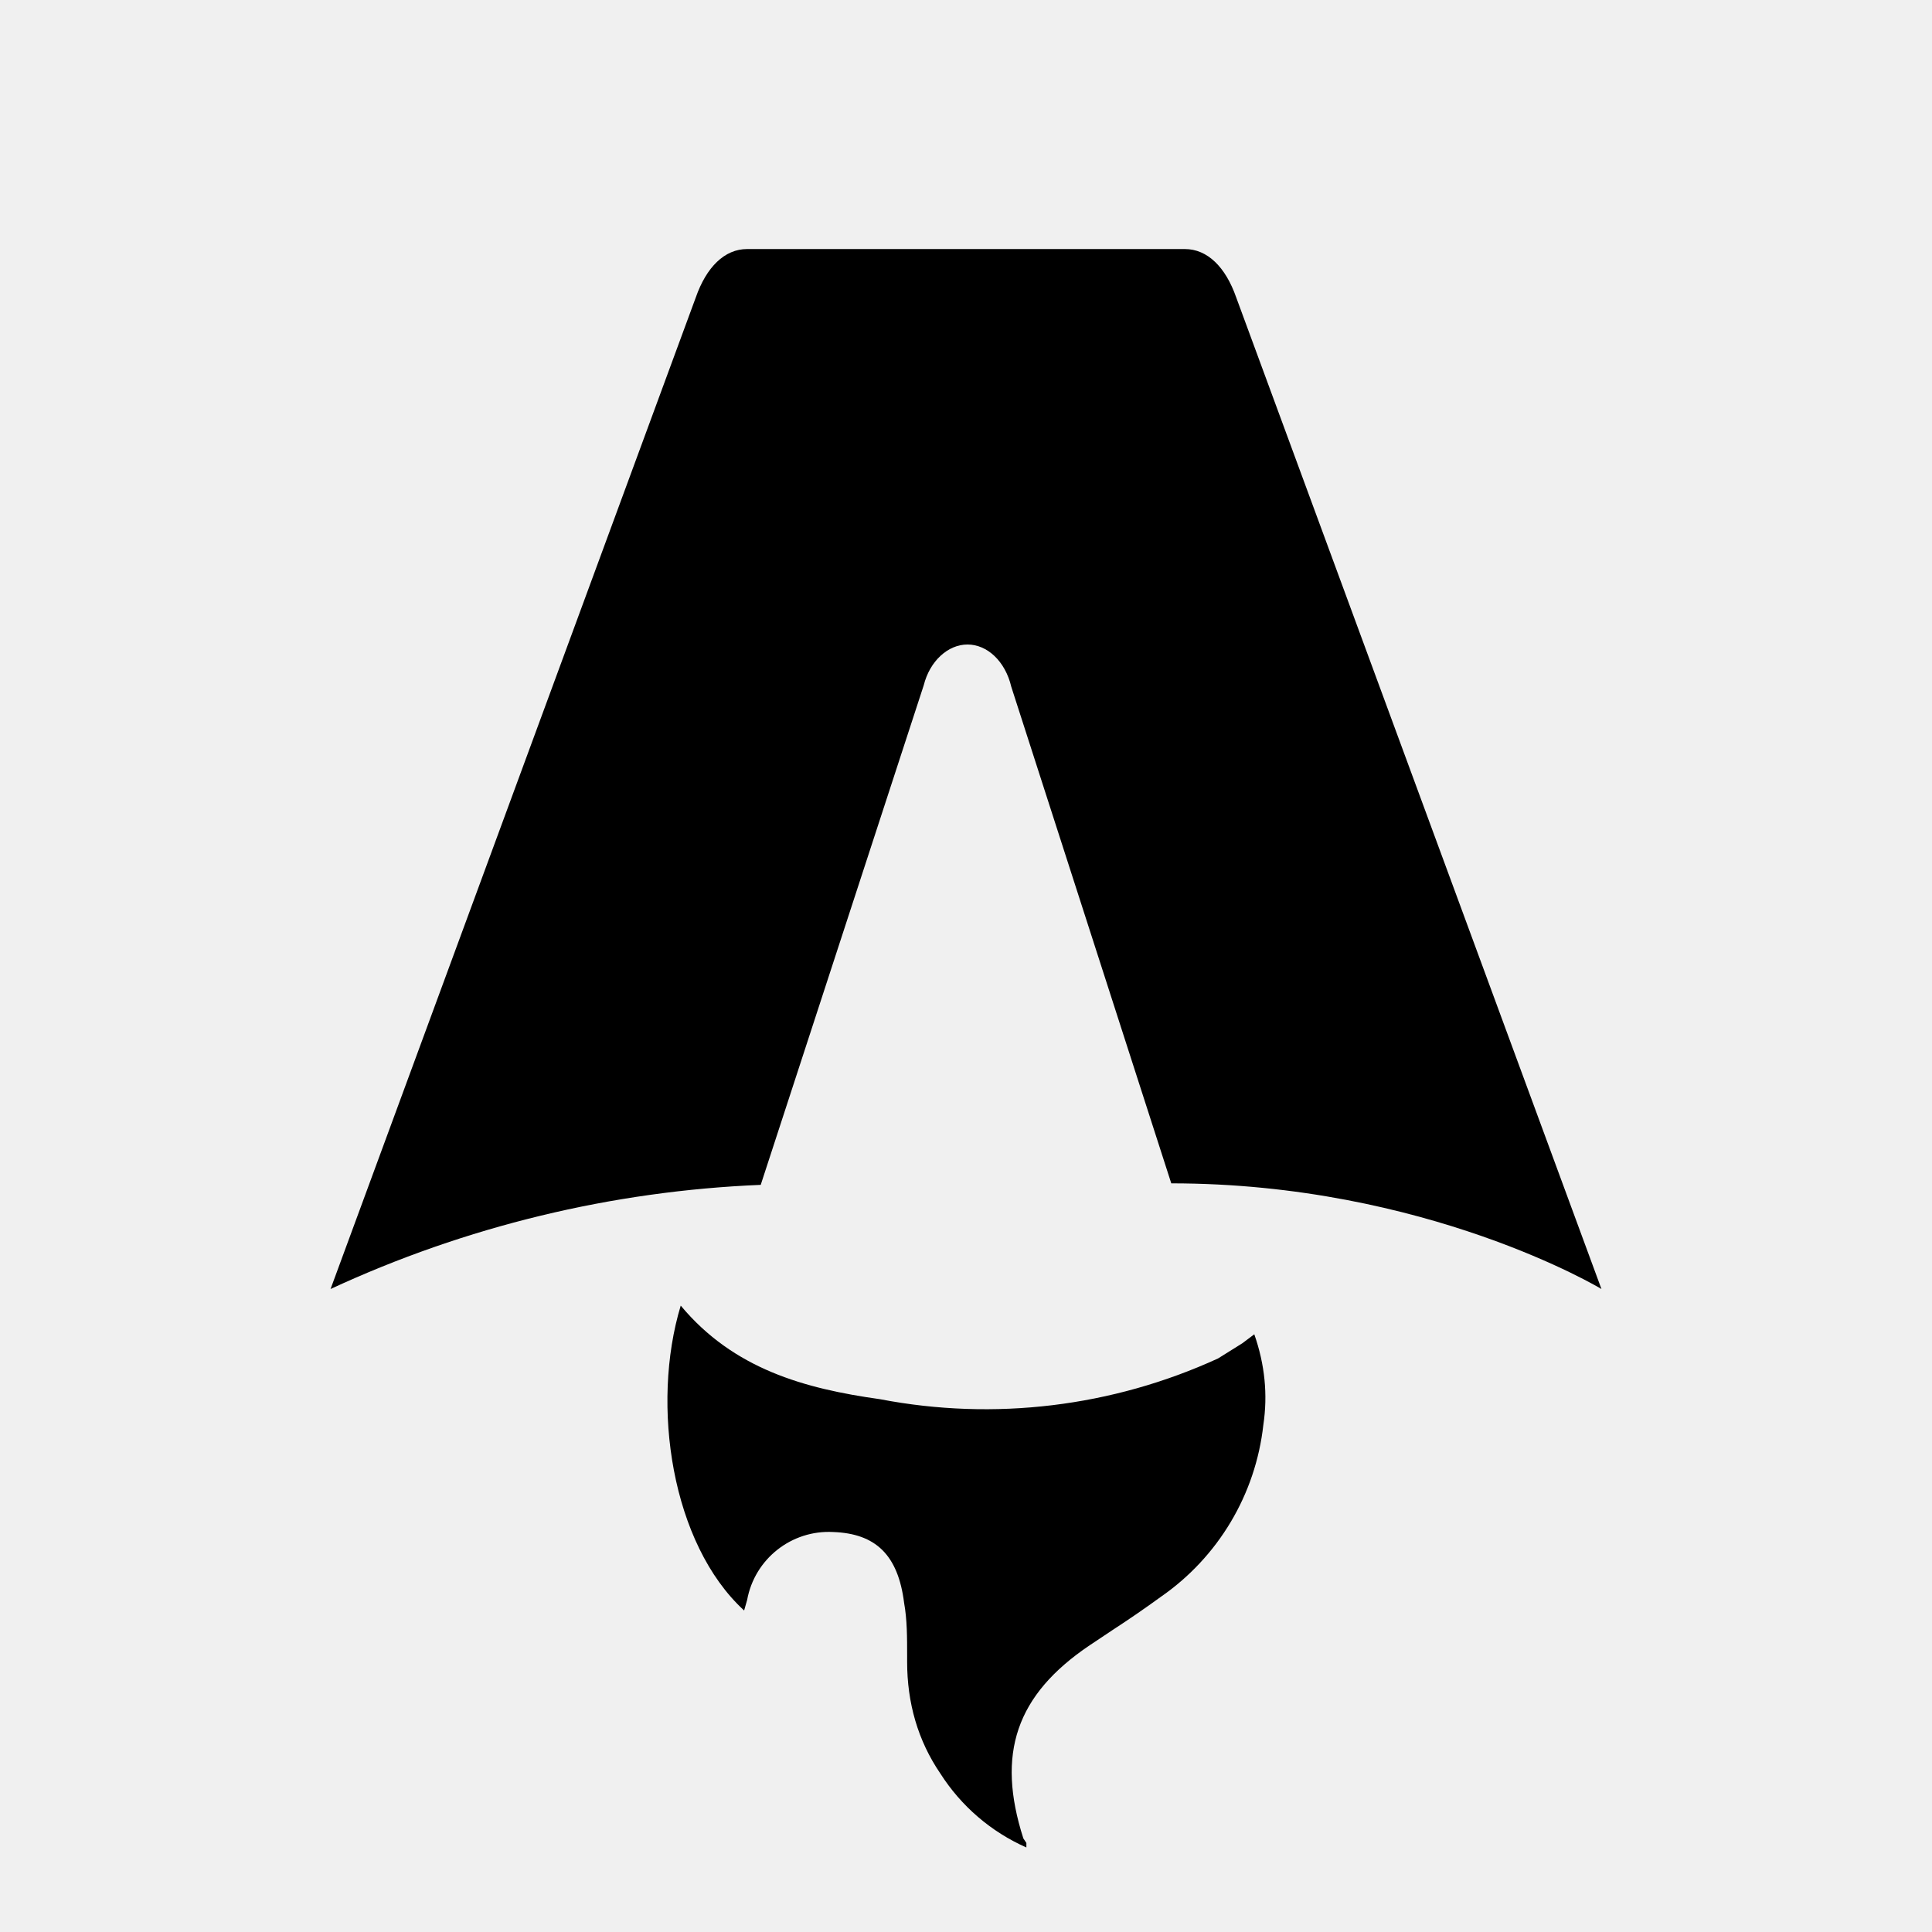
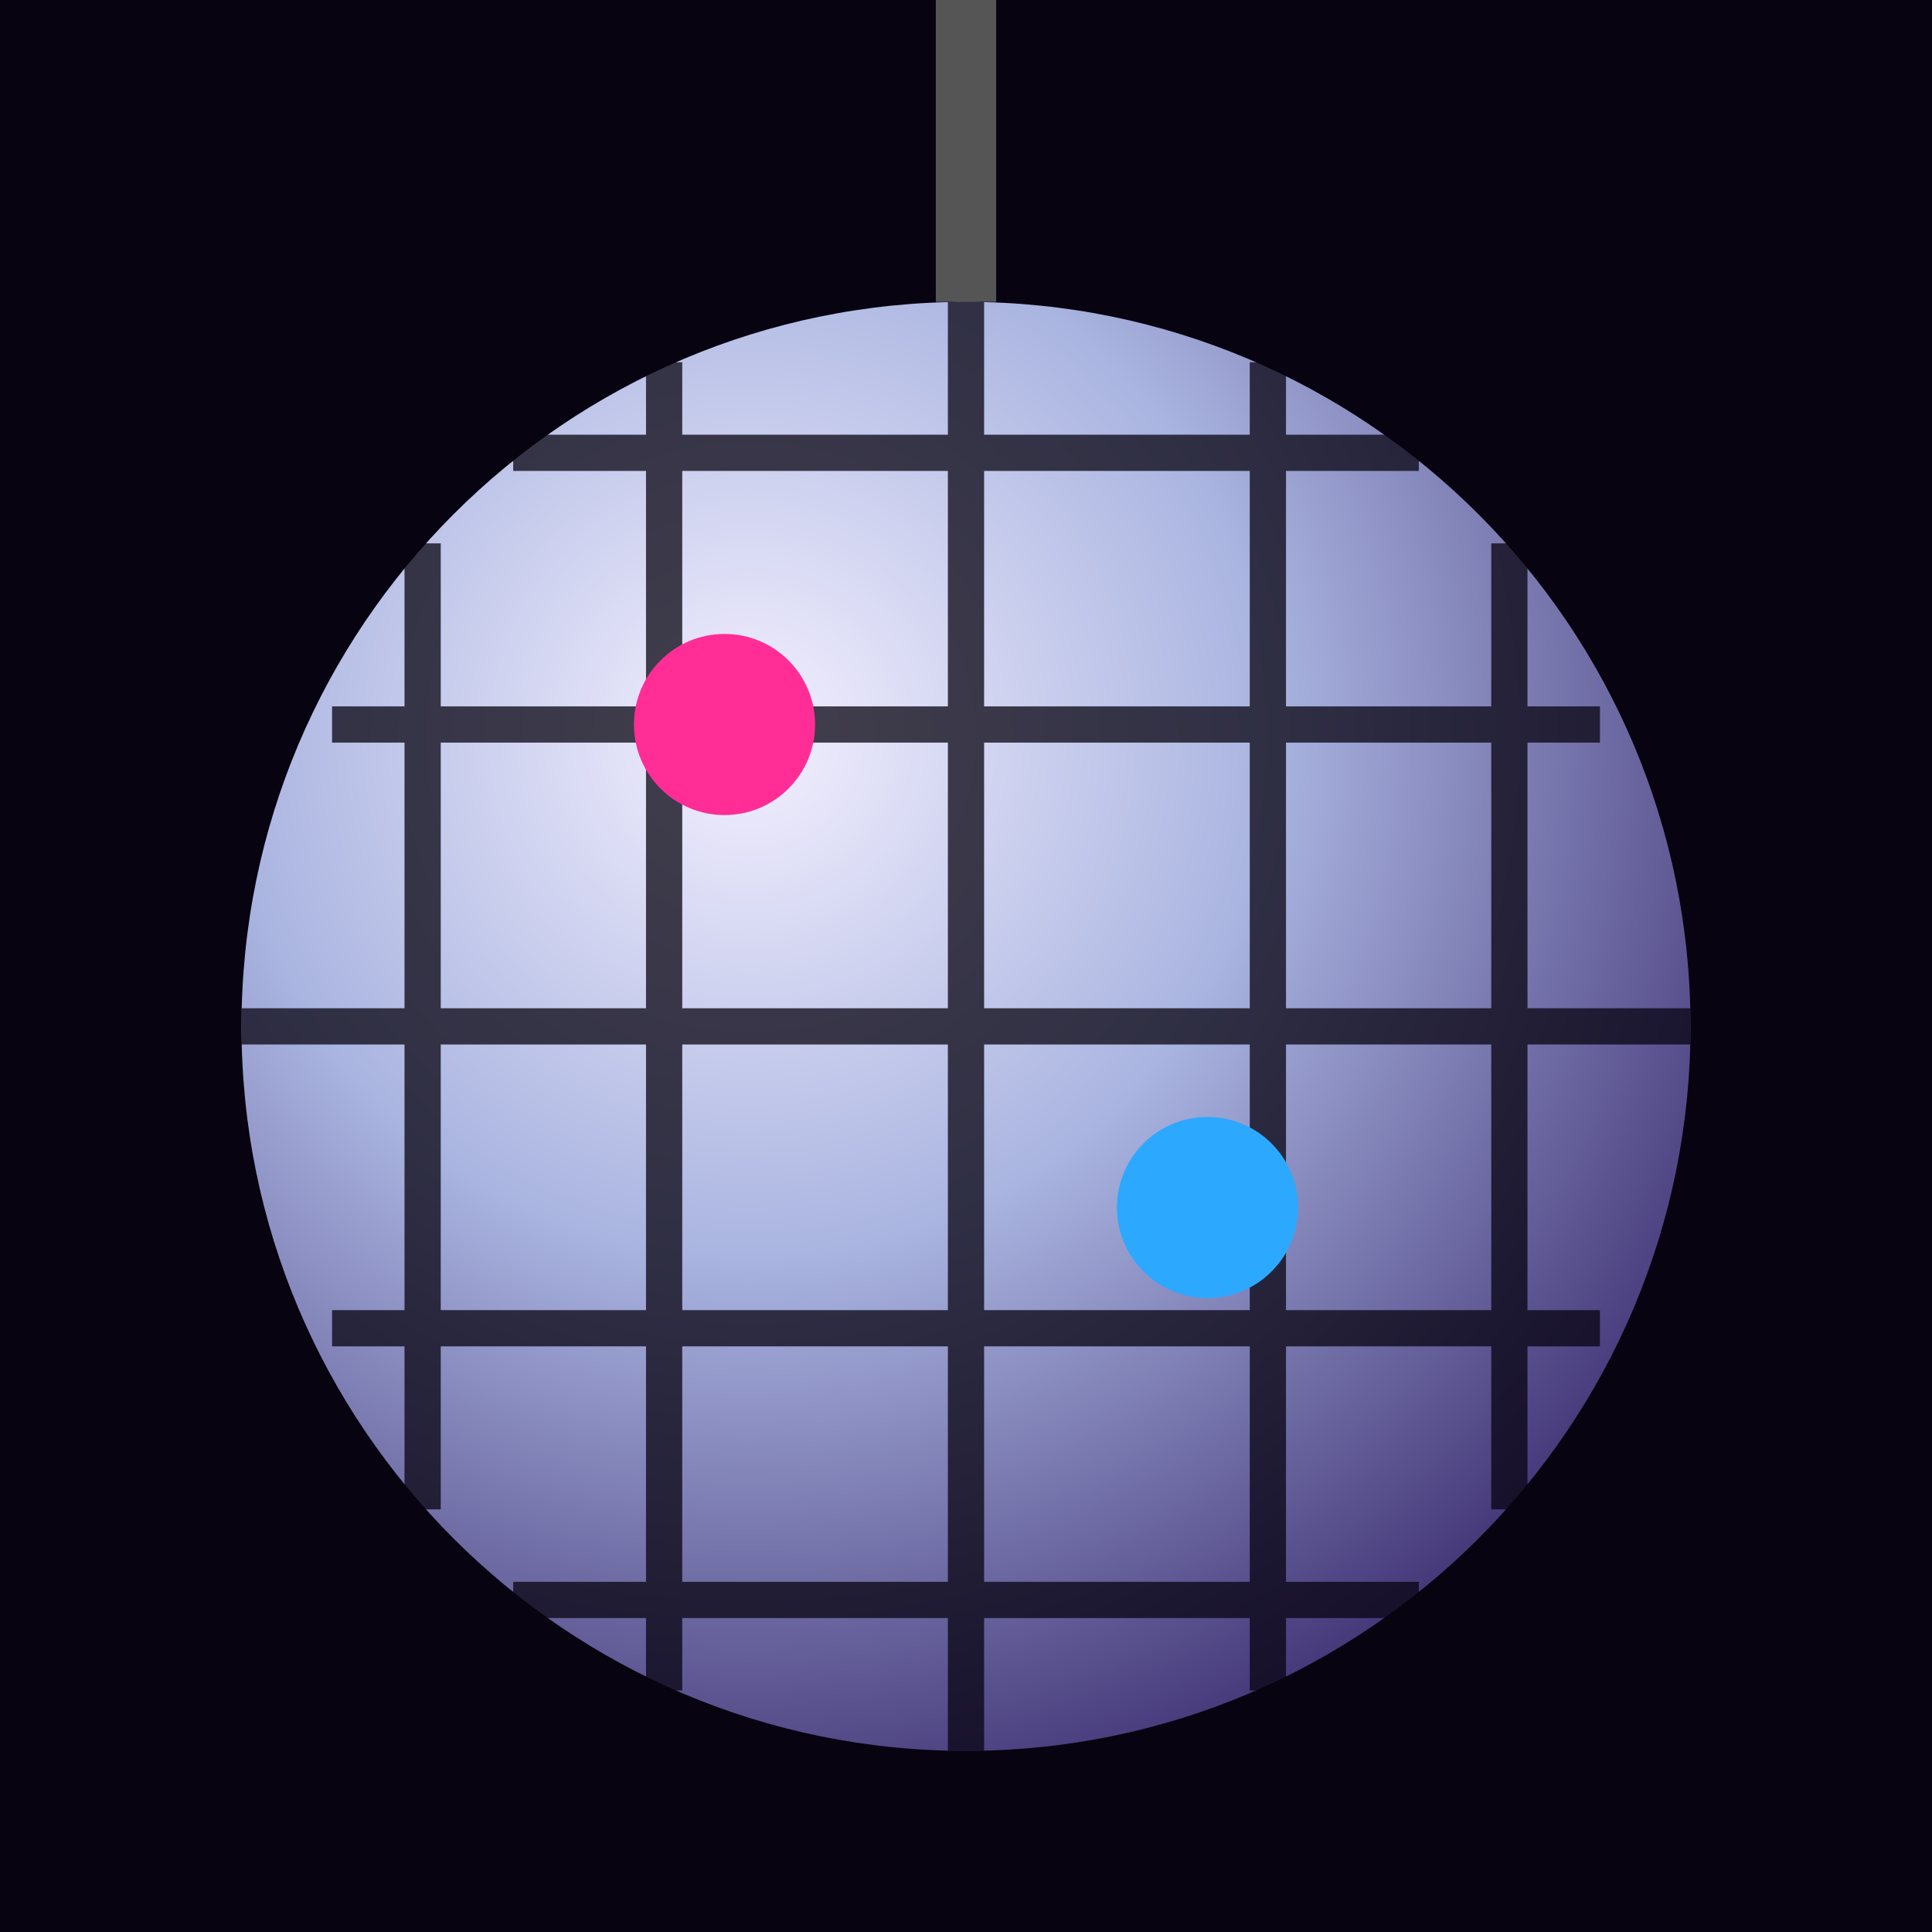
- <svg xmlns="http://www.w3.org/2000/svg" fill="none" viewBox="0 0 128 128">
-   <path d="M50.4 78.5a75.1 75.1 0 0 0-28.5 6.9l24.2-65.7c.7-2 1.9-3.2 3.4-3.2h29c1.5 0 2.7 1.2 3.4 3.2l24.2 65.7s-11.6-7-28.5-7L67 45.5c-.4-1.7-1.6-2.8-2.9-2.8-1.3 0-2.5 1.1-2.9 2.7L50.4 78.5Zm-1.1 28.2Zm-4.2-20.2c-2 6.6-.6 15.8 4.2 20.2a17.5 17.5 0 0 1 .2-.7 5.5 5.5 0 0 1 5.7-4.5c2.8.1 4.3 1.5 4.7 4.7.2 1.1.2 2.3.2 3.5v.4c0 2.7.7 5.2 2.2 7.4a13 13 0 0 0 5.7 4.9v-.3l-.2-.3c-1.8-5.6-.5-9.5 4.4-12.8l1.5-1a73 73 0 0 0 3.2-2.2 16 16 0 0 0 6.8-11.4c.3-2 .1-4-.6-6l-.8.6-1.6 1a37 37 0 0 1-22.4 2.7c-5-.7-9.7-2-13.2-6.2Z" />
-   <style>
-         path { fill: #000; }
-         @media (prefers-color-scheme: dark) {
-             path { fill: #FFF; }
-         }
-     </style>
+ <svg xmlns="http://www.w3.org/2000/svg" viewBox="0 0 64 64">
+   <defs>
+     <radialGradient id="g" cx="35%" cy="30%" r="80%">
+       <stop offset="0%" stop-color="#f4f0ff" />
+       <stop offset="45%" stop-color="#a9b4e0" />
+       <stop offset="100%" stop-color="#3a2a6e" />
+     </radialGradient>
+   </defs>
+   <rect width="64" height="64" fill="#070310" />
+   <line x1="32" y1="0" x2="32" y2="10" stroke="#555" stroke-width="2" />
+   <circle cx="32" cy="34" r="24" fill="url(#g)" />
+   <g stroke="#070310" stroke-width="1.2" opacity="0.75">
+     <path d="M8 34h48" fill="none" />
+     <path d="M11 24h42M11 44h42" fill="none" />
+     <path d="M17 15h30M17 53h30" fill="none" />
+     <path d="M32 10v48M22 12v44M42 12v44M14 18v32M50 18v32" fill="none" />
+   </g>
+   <circle cx="24" cy="24" r="3" fill="#ff2d95" />
+   <circle cx="40" cy="40" r="3" fill="#2da8ff" />
</svg>
